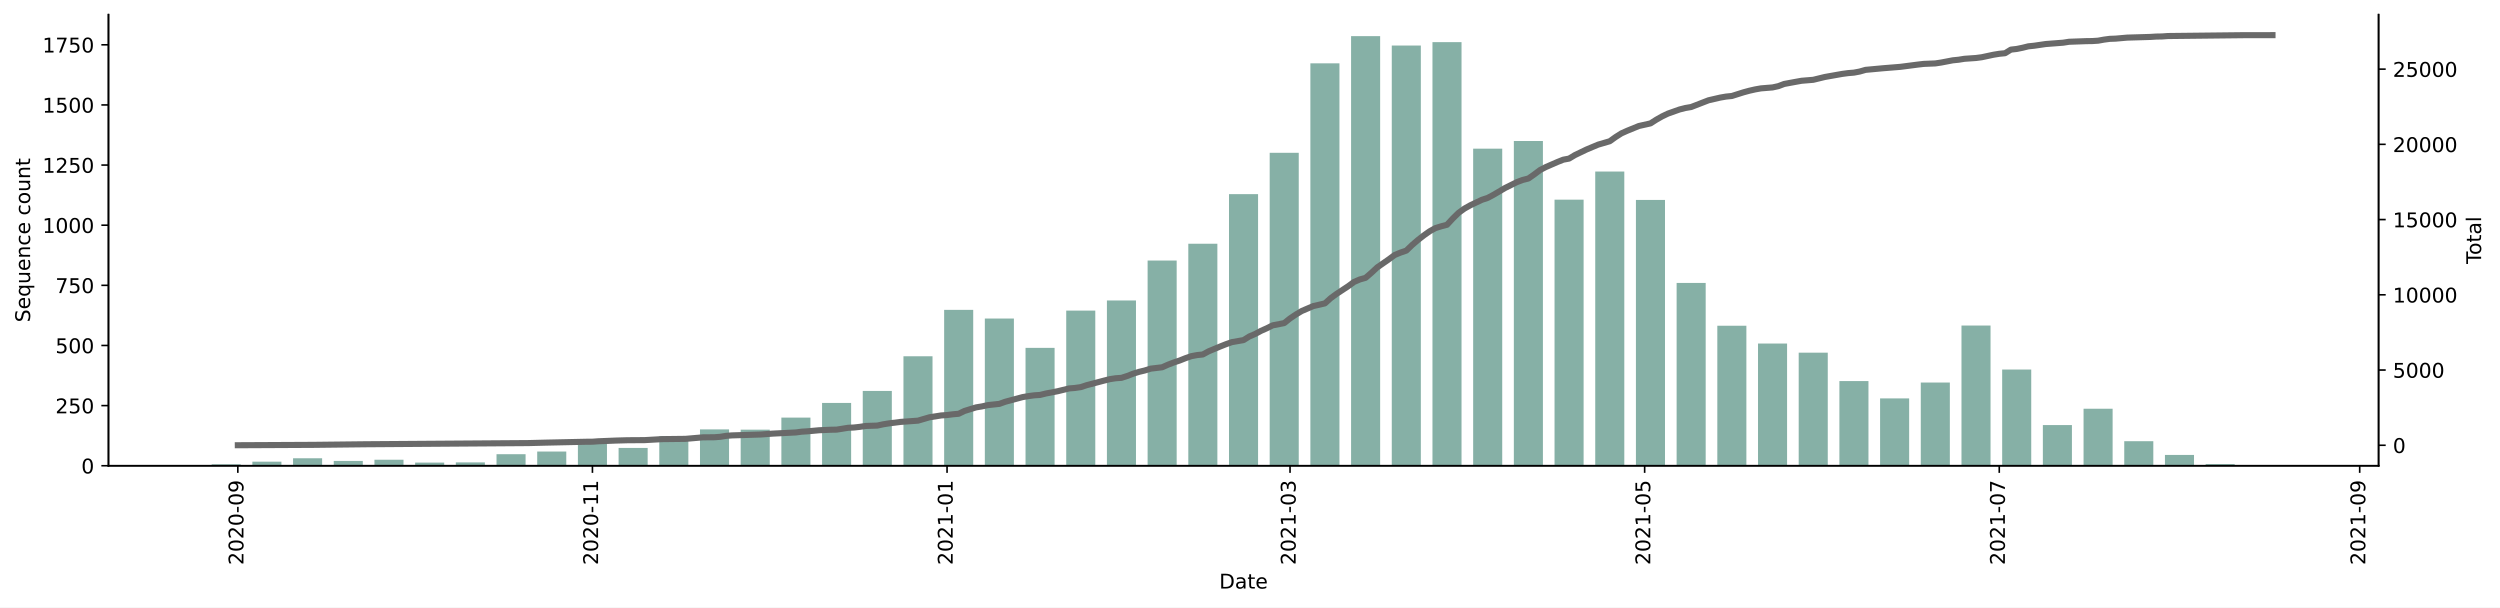
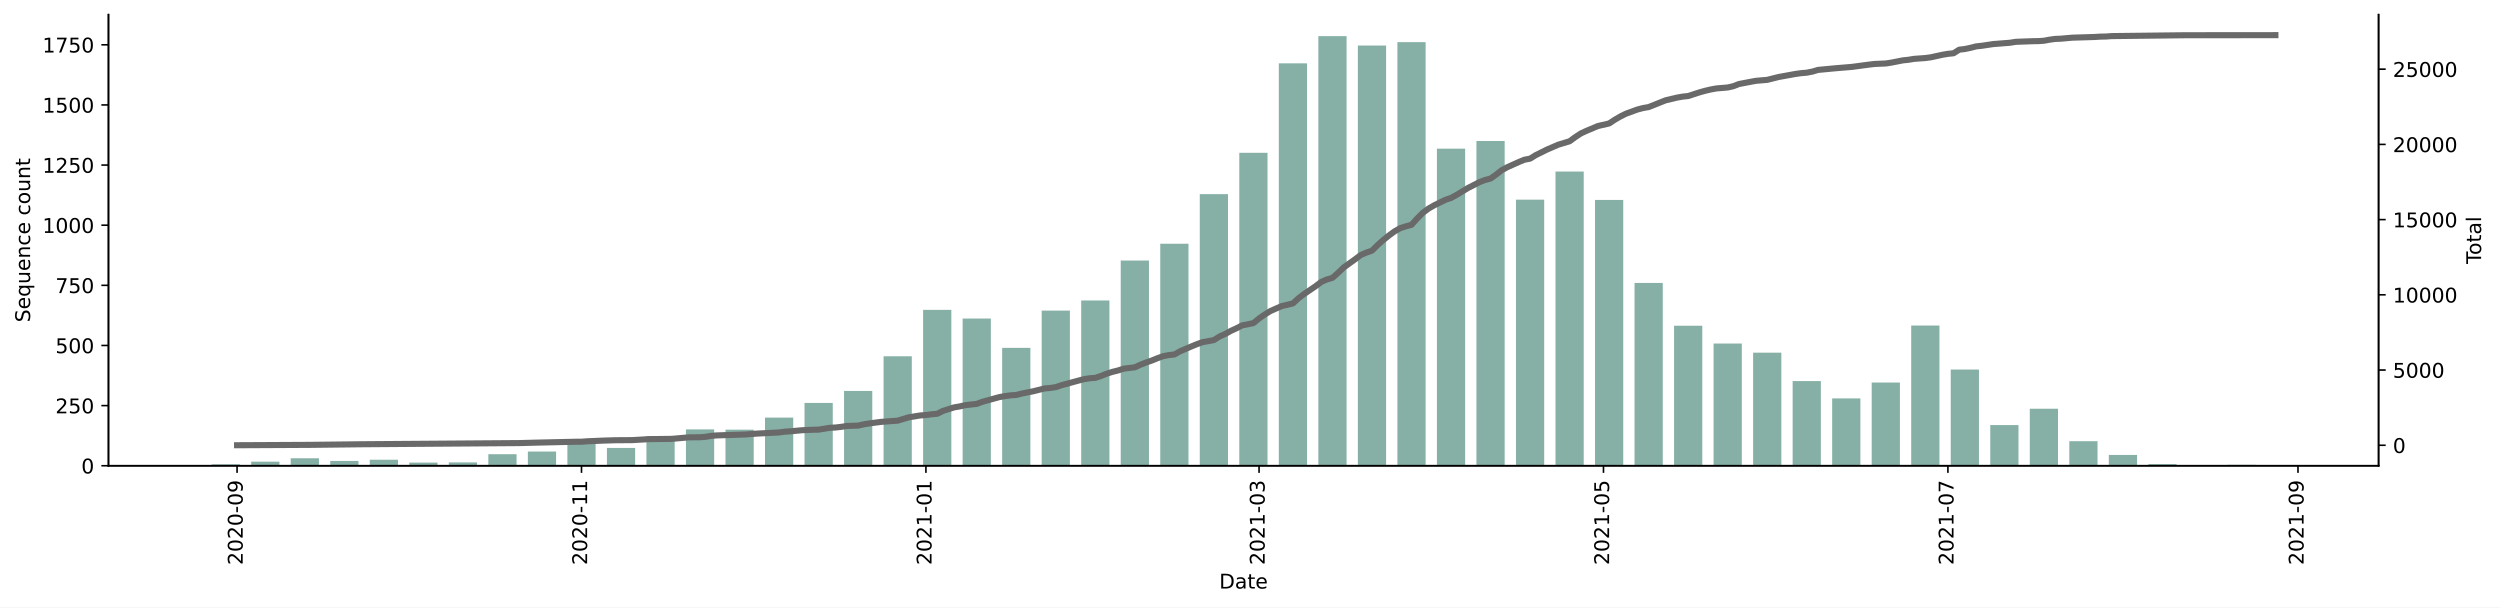
<svg xmlns="http://www.w3.org/2000/svg" xmlns:xlink="http://www.w3.org/1999/xlink" height="298.621pt" version="1.1" viewBox="0 0 1229.019 298.621" width="1229.019pt">
  <defs>
    <style type="text/css">*{stroke-linecap:butt;stroke-linejoin:round;}</style>
  </defs>
  <g id="figure_1">
    <g id="patch_1">
      <path d="M 0 298.621  L 1229.019 298.621  L 1229.019 0  L 0 0  z " style="fill:#ffffff;" />
    </g>
    <g id="axes_1">
      <g id="patch_2">
        <path d="M 53.328 228.96  L 1169.328 228.96  L 1169.328 7.2  L 53.328 7.2  z " style="fill:#ffffff;" />
      </g>
      <g id="patch_3">
-         <path clip-path="url(#p419dd01bd2)" d="M 104.055 228.96  L 118.345 228.96  L 118.345 228.25  L 104.055 228.25  z " style="fill:#86b0a6;" />
+         <path clip-path="url(#p065b564c8e)" d="M 104.055 228.96  L 117.934 228.96  L 117.934 228.25  L 104.055 228.25  z " style="fill:#86b0a6;" />
      </g>
      <g id="patch_4">
-         <path clip-path="url(#p419dd01bd2)" d="M 124.061 228.96  L 138.35 228.96  L 138.35 226.95  L 124.061 226.95  z " style="fill:#86b0a6;" />
+         <path clip-path="url(#p065b564c8e)" d="M 123.486 228.96  L 137.365 228.96  L 137.365 226.95  L 123.486 226.95  z " style="fill:#86b0a6;" />
      </g>
      <g id="patch_5">
-         <path clip-path="url(#p419dd01bd2)" d="M 144.066 228.96  L 158.355 228.96  L 158.355 225.294  L 144.066 225.294  z " style="fill:#86b0a6;" />
+         <path clip-path="url(#p065b564c8e)" d="M 142.916 228.96  L 156.795 228.96  L 156.795 225.294  L 142.916 225.294  z " style="fill:#86b0a6;" />
      </g>
      <g id="patch_6">
-         <path clip-path="url(#p419dd01bd2)" d="M 164.071 228.96  L 178.36 228.96  L 178.36 226.595  L 164.071 226.595  z " style="fill:#86b0a6;" />
+         <path clip-path="url(#p065b564c8e)" d="M 162.347 228.96  L 176.226 228.96  L 176.226 226.595  L 162.347 226.595  z " style="fill:#86b0a6;" />
      </g>
      <g id="patch_7">
-         <path clip-path="url(#p419dd01bd2)" d="M 184.076 228.96  L 198.365 228.96  L 198.365 226.004  L 184.076 226.004  z " style="fill:#86b0a6;" />
+         <path clip-path="url(#p065b564c8e)" d="M 181.777 228.96  L 195.656 228.96  L 195.656 226.004  L 181.777 226.004  z " style="fill:#86b0a6;" />
      </g>
      <g id="patch_8">
-         <path clip-path="url(#p419dd01bd2)" d="M 204.081 228.96  L 218.37 228.96  L 218.37 227.423  L 204.081 227.423  z " style="fill:#86b0a6;" />
+         <path clip-path="url(#p065b564c8e)" d="M 201.207 228.96  L 215.086 228.96  L 215.086 227.423  L 201.207 227.423  z " style="fill:#86b0a6;" />
      </g>
      <g id="patch_9">
-         <path clip-path="url(#p419dd01bd2)" d="M 224.086 228.96  L 238.375 228.96  L 238.375 227.304  L 224.086 227.304  z " style="fill:#86b0a6;" />
+         <path clip-path="url(#p065b564c8e)" d="M 220.638 228.96  L 234.517 228.96  L 234.517 227.304  L 220.638 227.304  z " style="fill:#86b0a6;" />
      </g>
      <g id="patch_10">
-         <path clip-path="url(#p419dd01bd2)" d="M 244.091 228.96  L 258.381 228.96  L 258.381 223.284  L 244.091 223.284  z " style="fill:#86b0a6;" />
+         <path clip-path="url(#p065b564c8e)" d="M 240.068 228.96  L 253.947 228.96  L 253.947 223.284  L 240.068 223.284  z " style="fill:#86b0a6;" />
      </g>
      <g id="patch_11">
-         <path clip-path="url(#p419dd01bd2)" d="M 264.096 228.96  L 278.386 228.96  L 278.386 221.983  L 264.096 221.983  z " style="fill:#86b0a6;" />
+         <path clip-path="url(#p065b564c8e)" d="M 259.499 228.96  L 273.378 228.96  L 273.378 221.983  L 259.499 221.983  z " style="fill:#86b0a6;" />
      </g>
      <g id="patch_12">
-         <path clip-path="url(#p419dd01bd2)" d="M 284.101 228.96  L 298.391 228.96  L 298.391 217.135  L 284.101 217.135  z " style="fill:#86b0a6;" />
+         <path clip-path="url(#p065b564c8e)" d="M 278.929 228.96  L 292.808 228.96  L 292.808 217.135  L 278.929 217.135  z " style="fill:#86b0a6;" />
      </g>
      <g id="patch_13">
-         <path clip-path="url(#p419dd01bd2)" d="M 304.107 228.96  L 318.396 228.96  L 318.396 220.209  L 304.107 220.209  z " style="fill:#86b0a6;" />
+         <path clip-path="url(#p065b564c8e)" d="M 298.36 228.96  L 312.238 228.96  L 312.238 220.209  L 298.36 220.209  z " style="fill:#86b0a6;" />
      </g>
      <g id="patch_14">
-         <path clip-path="url(#p419dd01bd2)" d="M 324.112 228.96  L 338.401 228.96  L 338.401 214.415  L 324.112 214.415  z " style="fill:#86b0a6;" />
+         <path clip-path="url(#p065b564c8e)" d="M 317.79 228.96  L 331.669 228.96  L 331.669 214.415  L 317.79 214.415  z " style="fill:#86b0a6;" />
      </g>
      <g id="patch_15">
-         <path clip-path="url(#p419dd01bd2)" d="M 344.117 228.96  L 358.406 228.96  L 358.406 211.104  L 344.117 211.104  z " style="fill:#86b0a6;" />
+         <path clip-path="url(#p065b564c8e)" d="M 337.22 228.96  L 351.099 228.96  L 351.099 211.104  L 337.22 211.104  z " style="fill:#86b0a6;" />
      </g>
      <g id="patch_16">
-         <path clip-path="url(#p419dd01bd2)" d="M 364.122 228.96  L 378.411 228.96  L 378.411 211.222  L 364.122 211.222  z " style="fill:#86b0a6;" />
+         <path clip-path="url(#p065b564c8e)" d="M 356.651 228.96  L 370.53 228.96  L 370.53 211.222  L 356.651 211.222  z " style="fill:#86b0a6;" />
      </g>
      <g id="patch_17">
-         <path clip-path="url(#p419dd01bd2)" d="M 384.127 228.96  L 398.416 228.96  L 398.416 205.309  L 384.127 205.309  z " style="fill:#86b0a6;" />
+         <path clip-path="url(#p065b564c8e)" d="M 376.081 228.96  L 389.96 228.96  L 389.96 205.309  L 376.081 205.309  z " style="fill:#86b0a6;" />
      </g>
      <g id="patch_18">
-         <path clip-path="url(#p419dd01bd2)" d="M 404.132 228.96  L 418.422 228.96  L 418.422 198.096  L 404.132 198.096  z " style="fill:#86b0a6;" />
+         <path clip-path="url(#p065b564c8e)" d="M 395.512 228.96  L 409.391 228.96  L 409.391 198.096  L 395.512 198.096  z " style="fill:#86b0a6;" />
      </g>
      <g id="patch_19">
-         <path clip-path="url(#p419dd01bd2)" d="M 424.137 228.96  L 438.427 228.96  L 438.427 192.183  L 424.137 192.183  z " style="fill:#86b0a6;" />
+         <path clip-path="url(#p065b564c8e)" d="M 414.942 228.96  L 428.821 228.96  L 428.821 192.183  L 414.942 192.183  z " style="fill:#86b0a6;" />
      </g>
      <g id="patch_20">
-         <path clip-path="url(#p419dd01bd2)" d="M 444.142 228.96  L 458.432 228.96  L 458.432 175.155  L 444.142 175.155  z " style="fill:#86b0a6;" />
+         <path clip-path="url(#p065b564c8e)" d="M 434.373 228.96  L 448.251 228.96  L 448.251 175.155  L 434.373 175.155  z " style="fill:#86b0a6;" />
      </g>
      <g id="patch_21">
-         <path clip-path="url(#p419dd01bd2)" d="M 464.148 228.96  L 478.437 228.96  L 478.437 152.332  L 464.148 152.332  z " style="fill:#86b0a6;" />
+         <path clip-path="url(#p065b564c8e)" d="M 453.803 228.96  L 467.682 228.96  L 467.682 152.332  L 453.803 152.332  z " style="fill:#86b0a6;" />
      </g>
      <g id="patch_22">
-         <path clip-path="url(#p419dd01bd2)" d="M 484.153 228.96  L 498.442 228.96  L 498.442 156.589  L 484.153 156.589  z " style="fill:#86b0a6;" />
+         <path clip-path="url(#p065b564c8e)" d="M 473.233 228.96  L 487.112 228.96  L 487.112 156.589  L 473.233 156.589  z " style="fill:#86b0a6;" />
      </g>
      <g id="patch_23">
-         <path clip-path="url(#p419dd01bd2)" d="M 504.158 228.96  L 518.447 228.96  L 518.447 171.016  L 504.158 171.016  z " style="fill:#86b0a6;" />
+         <path clip-path="url(#p065b564c8e)" d="M 492.664 228.96  L 506.543 228.96  L 506.543 171.016  L 492.664 171.016  z " style="fill:#86b0a6;" />
      </g>
      <g id="patch_24">
-         <path clip-path="url(#p419dd01bd2)" d="M 524.163 228.96  L 538.452 228.96  L 538.452 152.687  L 524.163 152.687  z " style="fill:#86b0a6;" />
+         <path clip-path="url(#p065b564c8e)" d="M 512.094 228.96  L 525.973 228.96  L 525.973 152.687  L 512.094 152.687  z " style="fill:#86b0a6;" />
      </g>
      <g id="patch_25">
-         <path clip-path="url(#p419dd01bd2)" d="M 544.168 228.96  L 558.457 228.96  L 558.457 147.72  L 544.168 147.72  z " style="fill:#86b0a6;" />
+         <path clip-path="url(#p065b564c8e)" d="M 531.525 228.96  L 545.403 228.96  L 545.403 147.72  L 531.525 147.72  z " style="fill:#86b0a6;" />
      </g>
      <g id="patch_26">
-         <path clip-path="url(#p419dd01bd2)" d="M 564.173 228.96  L 578.463 228.96  L 578.463 128.09  L 564.173 128.09  z " style="fill:#86b0a6;" />
+         <path clip-path="url(#p065b564c8e)" d="M 550.955 228.96  L 564.834 228.96  L 564.834 128.09  L 550.955 128.09  z " style="fill:#86b0a6;" />
      </g>
      <g id="patch_27">
-         <path clip-path="url(#p419dd01bd2)" d="M 584.178 228.96  L 598.468 228.96  L 598.468 119.812  L 584.178 119.812  z " style="fill:#86b0a6;" />
+         <path clip-path="url(#p065b564c8e)" d="M 570.385 228.96  L 584.264 228.96  L 584.264 119.812  L 570.385 119.812  z " style="fill:#86b0a6;" />
      </g>
      <g id="patch_28">
-         <path clip-path="url(#p419dd01bd2)" d="M 604.183 228.96  L 618.473 228.96  L 618.473 95.452  L 604.183 95.452  z " style="fill:#86b0a6;" />
+         <path clip-path="url(#p065b564c8e)" d="M 589.816 228.96  L 603.695 228.96  L 603.695 95.452  L 589.816 95.452  z " style="fill:#86b0a6;" />
      </g>
      <g id="patch_29">
-         <path clip-path="url(#p419dd01bd2)" d="M 624.189 228.96  L 638.478 228.96  L 638.478 75.113  L 624.189 75.113  z " style="fill:#86b0a6;" />
+         <path clip-path="url(#p065b564c8e)" d="M 609.246 228.96  L 623.125 228.96  L 623.125 75.113  L 609.246 75.113  z " style="fill:#86b0a6;" />
      </g>
      <g id="patch_30">
-         <path clip-path="url(#p419dd01bd2)" d="M 644.194 228.96  L 658.483 228.96  L 658.483 31.123  L 644.194 31.123  z " style="fill:#86b0a6;" />
+         <path clip-path="url(#p065b564c8e)" d="M 628.677 228.96  L 642.556 228.96  L 642.556 31.123  L 628.677 31.123  z " style="fill:#86b0a6;" />
      </g>
      <g id="patch_31">
-         <path clip-path="url(#p419dd01bd2)" d="M 664.199 228.96  L 678.488 228.96  L 678.488 17.76  L 664.199 17.76  z " style="fill:#86b0a6;" />
+         <path clip-path="url(#p065b564c8e)" d="M 648.107 228.96  L 661.986 228.96  L 661.986 17.76  L 648.107 17.76  z " style="fill:#86b0a6;" />
      </g>
      <g id="patch_32">
-         <path clip-path="url(#p419dd01bd2)" d="M 684.204 228.96  L 698.493 228.96  L 698.493 22.372  L 684.204 22.372  z " style="fill:#86b0a6;" />
+         <path clip-path="url(#p065b564c8e)" d="M 667.538 228.96  L 681.416 228.96  L 681.416 22.372  L 667.538 22.372  z " style="fill:#86b0a6;" />
      </g>
      <g id="patch_33">
-         <path clip-path="url(#p419dd01bd2)" d="M 704.209 228.96  L 718.498 228.96  L 718.498 20.716  L 704.209 20.716  z " style="fill:#86b0a6;" />
+         <path clip-path="url(#p065b564c8e)" d="M 686.968 228.96  L 700.847 228.96  L 700.847 20.716  L 686.968 20.716  z " style="fill:#86b0a6;" />
      </g>
      <g id="patch_34">
-         <path clip-path="url(#p419dd01bd2)" d="M 724.214 228.96  L 738.504 228.96  L 738.504 73.102  L 724.214 73.102  z " style="fill:#86b0a6;" />
+         <path clip-path="url(#p065b564c8e)" d="M 706.398 228.96  L 720.277 228.96  L 720.277 73.102  L 706.398 73.102  z " style="fill:#86b0a6;" />
      </g>
      <g id="patch_35">
-         <path clip-path="url(#p419dd01bd2)" d="M 744.219 228.96  L 758.509 228.96  L 758.509 69.318  L 744.219 69.318  z " style="fill:#86b0a6;" />
+         <path clip-path="url(#p065b564c8e)" d="M 725.829 228.96  L 739.708 228.96  L 739.708 69.318  L 725.829 69.318  z " style="fill:#86b0a6;" />
      </g>
      <g id="patch_36">
-         <path clip-path="url(#p419dd01bd2)" d="M 764.224 228.96  L 778.514 228.96  L 778.514 98.172  L 764.224 98.172  z " style="fill:#86b0a6;" />
+         <path clip-path="url(#p065b564c8e)" d="M 745.259 228.96  L 759.138 228.96  L 759.138 98.172  L 745.259 98.172  z " style="fill:#86b0a6;" />
      </g>
      <g id="patch_37">
-         <path clip-path="url(#p419dd01bd2)" d="M 784.23 228.96  L 798.519 228.96  L 798.519 84.336  L 784.23 84.336  z " style="fill:#86b0a6;" />
+         <path clip-path="url(#p065b564c8e)" d="M 764.69 228.96  L 778.569 228.96  L 778.569 84.336  L 764.69 84.336  z " style="fill:#86b0a6;" />
      </g>
      <g id="patch_38">
-         <path clip-path="url(#p419dd01bd2)" d="M 804.235 228.96  L 818.524 228.96  L 818.524 98.29  L 804.235 98.29  z " style="fill:#86b0a6;" />
+         <path clip-path="url(#p065b564c8e)" d="M 784.12 228.96  L 797.999 228.96  L 797.999 98.29  L 784.12 98.29  z " style="fill:#86b0a6;" />
      </g>
      <g id="patch_39">
-         <path clip-path="url(#p419dd01bd2)" d="M 824.24 228.96  L 838.529 228.96  L 838.529 139.088  L 824.24 139.088  z " style="fill:#86b0a6;" />
+         <path clip-path="url(#p065b564c8e)" d="M 803.55 228.96  L 817.429 228.96  L 817.429 139.088  L 803.55 139.088  z " style="fill:#86b0a6;" />
      </g>
      <g id="patch_40">
-         <path clip-path="url(#p419dd01bd2)" d="M 844.245 228.96  L 858.534 228.96  L 858.534 160.137  L 844.245 160.137  z " style="fill:#86b0a6;" />
+         <path clip-path="url(#p065b564c8e)" d="M 822.981 228.96  L 836.86 228.96  L 836.86 160.137  L 822.981 160.137  z " style="fill:#86b0a6;" />
      </g>
      <g id="patch_41">
-         <path clip-path="url(#p419dd01bd2)" d="M 864.25 228.96  L 878.539 228.96  L 878.539 168.887  L 864.25 168.887  z " style="fill:#86b0a6;" />
+         <path clip-path="url(#p065b564c8e)" d="M 842.411 228.96  L 856.29 228.96  L 856.29 168.887  L 842.411 168.887  z " style="fill:#86b0a6;" />
      </g>
      <g id="patch_42">
-         <path clip-path="url(#p419dd01bd2)" d="M 884.255 228.96  L 898.545 228.96  L 898.545 173.381  L 884.255 173.381  z " style="fill:#86b0a6;" />
+         <path clip-path="url(#p065b564c8e)" d="M 861.842 228.96  L 875.721 228.96  L 875.721 173.381  L 861.842 173.381  z " style="fill:#86b0a6;" />
      </g>
      <g id="patch_43">
-         <path clip-path="url(#p419dd01bd2)" d="M 904.26 228.96  L 918.55 228.96  L 918.55 187.335  L 904.26 187.335  z " style="fill:#86b0a6;" />
+         <path clip-path="url(#p065b564c8e)" d="M 881.272 228.96  L 895.151 228.96  L 895.151 187.335  L 881.272 187.335  z " style="fill:#86b0a6;" />
      </g>
      <g id="patch_44">
-         <path clip-path="url(#p419dd01bd2)" d="M 924.265 228.96  L 938.555 228.96  L 938.555 195.849  L 924.265 195.849  z " style="fill:#86b0a6;" />
+         <path clip-path="url(#p065b564c8e)" d="M 900.703 228.96  L 914.581 228.96  L 914.581 195.849  L 900.703 195.849  z " style="fill:#86b0a6;" />
      </g>
      <g id="patch_45">
-         <path clip-path="url(#p419dd01bd2)" d="M 944.271 228.96  L 958.56 228.96  L 958.56 188.044  L 944.271 188.044  z " style="fill:#86b0a6;" />
+         <path clip-path="url(#p065b564c8e)" d="M 920.133 228.96  L 934.012 228.96  L 934.012 188.044  L 920.133 188.044  z " style="fill:#86b0a6;" />
      </g>
      <g id="patch_46">
-         <path clip-path="url(#p419dd01bd2)" d="M 964.276 228.96  L 978.565 228.96  L 978.565 160.018  L 964.276 160.018  z " style="fill:#86b0a6;" />
+         <path clip-path="url(#p065b564c8e)" d="M 939.563 228.96  L 953.442 228.96  L 953.442 160.018  L 939.563 160.018  z " style="fill:#86b0a6;" />
      </g>
      <g id="patch_47">
-         <path clip-path="url(#p419dd01bd2)" d="M 984.281 228.96  L 998.57 228.96  L 998.57 181.659  L 984.281 181.659  z " style="fill:#86b0a6;" />
+         <path clip-path="url(#p065b564c8e)" d="M 958.994 228.96  L 972.873 228.96  L 972.873 181.659  L 958.994 181.659  z " style="fill:#86b0a6;" />
      </g>
      <g id="patch_48">
-         <path clip-path="url(#p419dd01bd2)" d="M 1004.286 228.96  L 1018.575 228.96  L 1018.575 208.975  L 1004.286 208.975  z " style="fill:#86b0a6;" />
+         <path clip-path="url(#p065b564c8e)" d="M 978.424 228.96  L 992.303 228.96  L 992.303 208.975  L 978.424 208.975  z " style="fill:#86b0a6;" />
      </g>
      <g id="patch_49">
-         <path clip-path="url(#p419dd01bd2)" d="M 1024.291 228.96  L 1038.58 228.96  L 1038.58 200.934  L 1024.291 200.934  z " style="fill:#86b0a6;" />
+         <path clip-path="url(#p065b564c8e)" d="M 997.855 228.96  L 1011.734 228.96  L 1011.734 200.934  L 997.855 200.934  z " style="fill:#86b0a6;" />
      </g>
      <g id="patch_50">
-         <path clip-path="url(#p419dd01bd2)" d="M 1044.296 228.96  L 1058.585 228.96  L 1058.585 216.898  L 1044.296 216.898  z " style="fill:#86b0a6;" />
+         <path clip-path="url(#p065b564c8e)" d="M 1017.285 228.96  L 1031.164 228.96  L 1031.164 216.898  L 1017.285 216.898  z " style="fill:#86b0a6;" />
      </g>
      <g id="patch_51">
-         <path clip-path="url(#p419dd01bd2)" d="M 1064.301 228.96  L 1078.591 228.96  L 1078.591 223.639  L 1064.301 223.639  z " style="fill:#86b0a6;" />
+         <path clip-path="url(#p065b564c8e)" d="M 1036.716 228.96  L 1050.594 228.96  L 1050.594 223.639  L 1036.716 223.639  z " style="fill:#86b0a6;" />
      </g>
      <g id="patch_52">
-         <path clip-path="url(#p419dd01bd2)" d="M 1084.306 228.96  L 1098.596 228.96  L 1098.596 228.132  L 1084.306 228.132  z " style="fill:#86b0a6;" />
+         <path clip-path="url(#p065b564c8e)" d="M 1056.146 228.96  L 1070.025 228.96  L 1070.025 228.132  L 1056.146 228.132  z " style="fill:#86b0a6;" />
      </g>
      <g id="patch_53">
-         <path clip-path="url(#p419dd01bd2)" d="M 1104.311 228.96  L 1118.601 228.96  L 1118.601 228.723  L 1104.311 228.723  z " style="fill:#86b0a6;" />
+         <path clip-path="url(#p065b564c8e)" d="M 1075.576 228.96  L 1089.455 228.96  L 1089.455 228.723  L 1075.576 228.723  z " style="fill:#86b0a6;" />
+       </g>
+       <g id="patch_54">
+         <path clip-path="url(#p065b564c8e)" d="M 1095.007 228.96  L 1108.886 228.96  L 1108.886 228.487  L 1095.007 228.487  z " style="fill:#86b0a6;" />
      </g>
      <g id="matplotlib.axis_1">
        <g id="xtick_1">
          <g id="line2d_1">
            <defs>
-               <path d="M 0 0  L 0 3.5  " id="m63db3e1c79" style="stroke:#000000;stroke-width:0.8;" />
+               <path d="M 0 0  L 0 3.5  " id="m85dca64589" style="stroke:#000000;stroke-width:0.8;" />
            </defs>
            <g>
-               <use style="stroke:#000000;stroke-width:0.8;" x="116.916" xlink:href="#m63db3e1c79" y="228.96" />
+               <use style="stroke:#000000;stroke-width:0.8;" x="116.546" xlink:href="#m85dca64589" y="228.96" />
            </g>
          </g>
          <g id="text_1">
-             <g transform="translate(119.6752 277.7428)rotate(-90)scale(0.1 -0.1)">
+             <g transform="translate(119.3058 277.7428)rotate(-90)scale(0.1 -0.1)">
              <defs>
                <path d="M 1228 531  L 3431 531  L 3431 0  L 469 0  L 469 531  Q 828 903 1448 1529  Q 2069 2156 2228 2338  Q 2531 2678 2651 2914  Q 2772 3150 2772 3378  Q 2772 3750 2511 3984  Q 2250 4219 1831 4219  Q 1534 4219 1204 4116  Q 875 4013 500 3803  L 500 4441  Q 881 4594 1212 4672  Q 1544 4750 1819 4750  Q 2544 4750 2975 4387  Q 3406 4025 3406 3419  Q 3406 3131 3298 2873  Q 3191 2616 2906 2266  Q 2828 2175 2409 1742  Q 1991 1309 1228 531  z " id="DejaVuSans-32" transform="scale(0.015625)" />
                <path d="M 2034 4250  Q 1547 4250 1301 3770  Q 1056 3291 1056 2328  Q 1056 1369 1301 889  Q 1547 409 2034 409  Q 2525 409 2770 889  Q 3016 1369 3016 2328  Q 3016 3291 2770 3770  Q 2525 4250 2034 4250  z M 2034 4750  Q 2819 4750 3233 4129  Q 3647 3509 3647 2328  Q 3647 1150 3233 529  Q 2819 -91 2034 -91  Q 1250 -91 836 529  Q 422 1150 422 2328  Q 422 3509 836 4129  Q 1250 4750 2034 4750  z " id="DejaVuSans-30" transform="scale(0.015625)" />
                <path d="M 313 2009  L 1997 2009  L 1997 1497  L 313 1497  L 313 2009  z " id="DejaVuSans-2d" transform="scale(0.015625)" />
                <path d="M 703 97  L 703 672  Q 941 559 1184 500  Q 1428 441 1663 441  Q 2288 441 2617 861  Q 2947 1281 2994 2138  Q 2813 1869 2534 1725  Q 2256 1581 1919 1581  Q 1219 1581 811 2004  Q 403 2428 403 3163  Q 403 3881 828 4315  Q 1253 4750 1959 4750  Q 2769 4750 3195 4129  Q 3622 3509 3622 2328  Q 3622 1225 3098 567  Q 2575 -91 1691 -91  Q 1453 -91 1209 -44  Q 966 3 703 97  z M 1959 2075  Q 2384 2075 2632 2365  Q 2881 2656 2881 3163  Q 2881 3666 2632 3958  Q 2384 4250 1959 4250  Q 1534 4250 1286 3958  Q 1038 3666 1038 3163  Q 1038 2656 1286 2365  Q 1534 2075 1959 2075  z " id="DejaVuSans-39" transform="scale(0.015625)" />
              </defs>
              <use xlink:href="#DejaVuSans-32" />
              <use x="63.623" xlink:href="#DejaVuSans-30" />
              <use x="127.246" xlink:href="#DejaVuSans-32" />
              <use x="190.869" xlink:href="#DejaVuSans-30" />
              <use x="254.492" xlink:href="#DejaVuSans-2d" />
              <use x="290.576" xlink:href="#DejaVuSans-30" />
              <use x="354.199" xlink:href="#DejaVuSans-39" />
            </g>
          </g>
        </g>
        <g id="xtick_2">
          <g id="line2d_2">
            <g>
-               <use style="stroke:#000000;stroke-width:0.8;" x="291.246" xlink:href="#m63db3e1c79" y="228.96" />
+               <use style="stroke:#000000;stroke-width:0.8;" x="285.869" xlink:href="#m85dca64589" y="228.96" />
            </g>
          </g>
          <g id="text_2">
-             <g transform="translate(294.0056 277.7428)rotate(-90)scale(0.1 -0.1)">
+             <g transform="translate(288.628 277.7428)rotate(-90)scale(0.1 -0.1)">
              <defs>
                <path d="M 794 531  L 1825 531  L 1825 4091  L 703 3866  L 703 4441  L 1819 4666  L 2450 4666  L 2450 531  L 3481 531  L 3481 0  L 794 0  L 794 531  z " id="DejaVuSans-31" transform="scale(0.015625)" />
              </defs>
              <use xlink:href="#DejaVuSans-32" />
              <use x="63.623" xlink:href="#DejaVuSans-30" />
              <use x="127.246" xlink:href="#DejaVuSans-32" />
              <use x="190.869" xlink:href="#DejaVuSans-30" />
              <use x="254.492" xlink:href="#DejaVuSans-2d" />
              <use x="290.576" xlink:href="#DejaVuSans-31" />
              <use x="354.199" xlink:href="#DejaVuSans-31" />
            </g>
          </g>
        </g>
        <g id="xtick_3">
          <g id="line2d_3">
            <g>
-               <use style="stroke:#000000;stroke-width:0.8;" x="465.577" xlink:href="#m63db3e1c79" y="228.96" />
+               <use style="stroke:#000000;stroke-width:0.8;" x="455.191" xlink:href="#m85dca64589" y="228.96" />
            </g>
          </g>
          <g id="text_3">
-             <g transform="translate(468.3359 277.7428)rotate(-90)scale(0.1 -0.1)">
+             <g transform="translate(457.9502 277.7428)rotate(-90)scale(0.1 -0.1)">
              <use xlink:href="#DejaVuSans-32" />
              <use x="63.623" xlink:href="#DejaVuSans-30" />
              <use x="127.246" xlink:href="#DejaVuSans-32" />
              <use x="190.869" xlink:href="#DejaVuSans-31" />
              <use x="254.492" xlink:href="#DejaVuSans-2d" />
              <use x="290.576" xlink:href="#DejaVuSans-30" />
              <use x="354.199" xlink:href="#DejaVuSans-31" />
            </g>
          </g>
        </g>
        <g id="xtick_4">
          <g id="line2d_4">
            <g>
-               <use style="stroke:#000000;stroke-width:0.8;" x="634.191" xlink:href="#m63db3e1c79" y="228.96" />
+               <use style="stroke:#000000;stroke-width:0.8;" x="618.962" xlink:href="#m85dca64589" y="228.96" />
            </g>
          </g>
          <g id="text_4">
-             <g transform="translate(636.9505 277.7428)rotate(-90)scale(0.1 -0.1)">
+             <g transform="translate(621.7209 277.7428)rotate(-90)scale(0.1 -0.1)">
              <defs>
                <path d="M 2597 2516  Q 3050 2419 3304 2112  Q 3559 1806 3559 1356  Q 3559 666 3084 287  Q 2609 -91 1734 -91  Q 1441 -91 1130 -33  Q 819 25 488 141  L 488 750  Q 750 597 1062 519  Q 1375 441 1716 441  Q 2309 441 2620 675  Q 2931 909 2931 1356  Q 2931 1769 2642 2001  Q 2353 2234 1838 2234  L 1294 2234  L 1294 2753  L 1863 2753  Q 2328 2753 2575 2939  Q 2822 3125 2822 3475  Q 2822 3834 2567 4026  Q 2313 4219 1838 4219  Q 1578 4219 1281 4162  Q 984 4106 628 3988  L 628 4550  Q 988 4650 1302 4700  Q 1616 4750 1894 4750  Q 2613 4750 3031 4423  Q 3450 4097 3450 3541  Q 3450 3153 3228 2886  Q 3006 2619 2597 2516  z " id="DejaVuSans-33" transform="scale(0.015625)" />
              </defs>
              <use xlink:href="#DejaVuSans-32" />
              <use x="63.623" xlink:href="#DejaVuSans-30" />
              <use x="127.246" xlink:href="#DejaVuSans-32" />
              <use x="190.869" xlink:href="#DejaVuSans-31" />
              <use x="254.492" xlink:href="#DejaVuSans-2d" />
              <use x="290.576" xlink:href="#DejaVuSans-30" />
              <use x="354.199" xlink:href="#DejaVuSans-33" />
            </g>
          </g>
        </g>
        <g id="xtick_5">
          <g id="line2d_5">
            <g>
-               <use style="stroke:#000000;stroke-width:0.8;" x="808.521" xlink:href="#m63db3e1c79" y="228.96" />
+               <use style="stroke:#000000;stroke-width:0.8;" x="788.284" xlink:href="#m85dca64589" y="228.96" />
            </g>
          </g>
          <g id="text_5">
-             <g transform="translate(811.2808 277.7428)rotate(-90)scale(0.1 -0.1)">
+             <g transform="translate(791.0431 277.7428)rotate(-90)scale(0.1 -0.1)">
              <defs>
                <path d="M 691 4666  L 3169 4666  L 3169 4134  L 1269 4134  L 1269 2991  Q 1406 3038 1543 3061  Q 1681 3084 1819 3084  Q 2600 3084 3056 2656  Q 3513 2228 3513 1497  Q 3513 744 3044 326  Q 2575 -91 1722 -91  Q 1428 -91 1123 -41  Q 819 9 494 109  L 494 744  Q 775 591 1075 516  Q 1375 441 1709 441  Q 2250 441 2565 725  Q 2881 1009 2881 1497  Q 2881 1984 2565 2268  Q 2250 2553 1709 2553  Q 1456 2553 1204 2497  Q 953 2441 691 2322  L 691 4666  z " id="DejaVuSans-35" transform="scale(0.015625)" />
              </defs>
              <use xlink:href="#DejaVuSans-32" />
              <use x="63.623" xlink:href="#DejaVuSans-30" />
              <use x="127.246" xlink:href="#DejaVuSans-32" />
              <use x="190.869" xlink:href="#DejaVuSans-31" />
              <use x="254.492" xlink:href="#DejaVuSans-2d" />
              <use x="290.576" xlink:href="#DejaVuSans-30" />
              <use x="354.199" xlink:href="#DejaVuSans-35" />
            </g>
          </g>
        </g>
        <g id="xtick_6">
          <g id="line2d_6">
            <g>
-               <use style="stroke:#000000;stroke-width:0.8;" x="982.852" xlink:href="#m63db3e1c79" y="228.96" />
+               <use style="stroke:#000000;stroke-width:0.8;" x="957.606" xlink:href="#m85dca64589" y="228.96" />
            </g>
          </g>
          <g id="text_6">
-             <g transform="translate(985.6112 277.7428)rotate(-90)scale(0.1 -0.1)">
+             <g transform="translate(960.3653 277.7428)rotate(-90)scale(0.1 -0.1)">
              <defs>
                <path d="M 525 4666  L 3525 4666  L 3525 4397  L 1831 0  L 1172 0  L 2766 4134  L 525 4134  L 525 4666  z " id="DejaVuSans-37" transform="scale(0.015625)" />
              </defs>
              <use xlink:href="#DejaVuSans-32" />
              <use x="63.623" xlink:href="#DejaVuSans-30" />
              <use x="127.246" xlink:href="#DejaVuSans-32" />
              <use x="190.869" xlink:href="#DejaVuSans-31" />
              <use x="254.492" xlink:href="#DejaVuSans-2d" />
              <use x="290.576" xlink:href="#DejaVuSans-30" />
              <use x="354.199" xlink:href="#DejaVuSans-37" />
            </g>
          </g>
        </g>
        <g id="xtick_7">
          <g id="line2d_7">
            <g>
-               <use style="stroke:#000000;stroke-width:0.8;" x="1160.04" xlink:href="#m63db3e1c79" y="228.96" />
+               <use style="stroke:#000000;stroke-width:0.8;" x="1129.704" xlink:href="#m85dca64589" y="228.96" />
            </g>
          </g>
          <g id="text_7">
-             <g transform="translate(1162.799 277.7428)rotate(-90)scale(0.1 -0.1)">
+             <g transform="translate(1132.463 277.7428)rotate(-90)scale(0.1 -0.1)">
              <use xlink:href="#DejaVuSans-32" />
              <use x="63.623" xlink:href="#DejaVuSans-30" />
              <use x="127.246" xlink:href="#DejaVuSans-32" />
              <use x="190.869" xlink:href="#DejaVuSans-31" />
              <use x="254.492" xlink:href="#DejaVuSans-2d" />
              <use x="290.576" xlink:href="#DejaVuSans-30" />
              <use x="354.199" xlink:href="#DejaVuSans-39" />
            </g>
          </g>
        </g>
        <g id="text_8">
          <g transform="translate(599.3773 289.3413)scale(0.1 -0.1)">
            <defs>
              <path d="M 1259 4147  L 1259 519  L 2022 519  Q 2988 519 3436 956  Q 3884 1394 3884 2338  Q 3884 3275 3436 3711  Q 2988 4147 2022 4147  L 1259 4147  z M 628 4666  L 1925 4666  Q 3281 4666 3915 4102  Q 4550 3538 4550 2338  Q 4550 1131 3912 565  Q 3275 0 1925 0  L 628 0  L 628 4666  z " id="DejaVuSans-44" transform="scale(0.015625)" />
              <path d="M 2194 1759  Q 1497 1759 1228 1600  Q 959 1441 959 1056  Q 959 750 1161 570  Q 1363 391 1709 391  Q 2188 391 2477 730  Q 2766 1069 2766 1631  L 2766 1759  L 2194 1759  z M 3341 1997  L 3341 0  L 2766 0  L 2766 531  Q 2569 213 2275 61  Q 1981 -91 1556 -91  Q 1019 -91 701 211  Q 384 513 384 1019  Q 384 1609 779 1909  Q 1175 2209 1959 2209  L 2766 2209  L 2766 2266  Q 2766 2663 2505 2880  Q 2244 3097 1772 3097  Q 1472 3097 1187 3025  Q 903 2953 641 2809  L 641 3341  Q 956 3463 1253 3523  Q 1550 3584 1831 3584  Q 2591 3584 2966 3190  Q 3341 2797 3341 1997  z " id="DejaVuSans-61" transform="scale(0.015625)" />
              <path d="M 1172 4494  L 1172 3500  L 2356 3500  L 2356 3053  L 1172 3053  L 1172 1153  Q 1172 725 1289 603  Q 1406 481 1766 481  L 2356 481  L 2356 0  L 1766 0  Q 1100 0 847 248  Q 594 497 594 1153  L 594 3053  L 172 3053  L 172 3500  L 594 3500  L 594 4494  L 1172 4494  z " id="DejaVuSans-74" transform="scale(0.015625)" />
              <path d="M 3597 1894  L 3597 1613  L 953 1613  Q 991 1019 1311 708  Q 1631 397 2203 397  Q 2534 397 2845 478  Q 3156 559 3463 722  L 3463 178  Q 3153 47 2828 -22  Q 2503 -91 2169 -91  Q 1331 -91 842 396  Q 353 884 353 1716  Q 353 2575 817 3079  Q 1281 3584 2069 3584  Q 2775 3584 3186 3129  Q 3597 2675 3597 1894  z M 3022 2063  Q 3016 2534 2758 2815  Q 2500 3097 2075 3097  Q 1594 3097 1305 2825  Q 1016 2553 972 2059  L 3022 2063  z " id="DejaVuSans-65" transform="scale(0.015625)" />
            </defs>
            <use xlink:href="#DejaVuSans-44" />
            <use x="77.002" xlink:href="#DejaVuSans-61" />
            <use x="138.281" xlink:href="#DejaVuSans-74" />
            <use x="177.49" xlink:href="#DejaVuSans-65" />
          </g>
        </g>
      </g>
      <g id="matplotlib.axis_2">
        <g id="ytick_1">
          <g id="line2d_8">
            <defs>
-               <path d="M 0 0  L -3.5 0  " id="m2f1c50023a" style="stroke:#000000;stroke-width:0.8;" />
+               <path d="M 0 0  L -3.5 0  " id="mea02ef3a0e" style="stroke:#000000;stroke-width:0.8;" />
            </defs>
            <g>
-               <use style="stroke:#000000;stroke-width:0.8;" x="53.328" xlink:href="#m2f1c50023a" y="228.96" />
+               <use style="stroke:#000000;stroke-width:0.8;" x="53.328" xlink:href="#mea02ef3a0e" y="228.96" />
            </g>
          </g>
          <g id="text_9">
            <g transform="translate(39.96563 232.7592)scale(0.1 -0.1)">
              <use xlink:href="#DejaVuSans-30" />
            </g>
          </g>
        </g>
        <g id="ytick_2">
          <g id="line2d_9">
            <g>
-               <use style="stroke:#000000;stroke-width:0.8;" x="53.328" xlink:href="#m2f1c50023a" y="199.397" />
+               <use style="stroke:#000000;stroke-width:0.8;" x="53.328" xlink:href="#mea02ef3a0e" y="199.397" />
            </g>
          </g>
          <g id="text_10">
            <g transform="translate(27.24063 203.1959)scale(0.1 -0.1)">
              <use xlink:href="#DejaVuSans-32" />
              <use x="63.623" xlink:href="#DejaVuSans-35" />
              <use x="127.246" xlink:href="#DejaVuSans-30" />
            </g>
          </g>
        </g>
        <g id="ytick_3">
          <g id="line2d_10">
            <g>
-               <use style="stroke:#000000;stroke-width:0.8;" x="53.328" xlink:href="#m2f1c50023a" y="169.833" />
+               <use style="stroke:#000000;stroke-width:0.8;" x="53.328" xlink:href="#mea02ef3a0e" y="169.833" />
            </g>
          </g>
          <g id="text_11">
            <g transform="translate(27.24063 173.6327)scale(0.1 -0.1)">
              <use xlink:href="#DejaVuSans-35" />
              <use x="63.623" xlink:href="#DejaVuSans-30" />
              <use x="127.246" xlink:href="#DejaVuSans-30" />
            </g>
          </g>
        </g>
        <g id="ytick_4">
          <g id="line2d_11">
            <g>
-               <use style="stroke:#000000;stroke-width:0.8;" x="53.328" xlink:href="#m2f1c50023a" y="140.27" />
+               <use style="stroke:#000000;stroke-width:0.8;" x="53.328" xlink:href="#mea02ef3a0e" y="140.27" />
            </g>
          </g>
          <g id="text_12">
            <g transform="translate(27.24063 144.0694)scale(0.1 -0.1)">
              <use xlink:href="#DejaVuSans-37" />
              <use x="63.623" xlink:href="#DejaVuSans-35" />
              <use x="127.246" xlink:href="#DejaVuSans-30" />
            </g>
          </g>
        </g>
        <g id="ytick_5">
          <g id="line2d_12">
            <g>
-               <use style="stroke:#000000;stroke-width:0.8;" x="53.328" xlink:href="#m2f1c50023a" y="110.707" />
+               <use style="stroke:#000000;stroke-width:0.8;" x="53.328" xlink:href="#mea02ef3a0e" y="110.707" />
            </g>
          </g>
          <g id="text_13">
            <g transform="translate(20.87813 114.5061)scale(0.1 -0.1)">
              <use xlink:href="#DejaVuSans-31" />
              <use x="63.623" xlink:href="#DejaVuSans-30" />
              <use x="127.246" xlink:href="#DejaVuSans-30" />
              <use x="190.869" xlink:href="#DejaVuSans-30" />
            </g>
          </g>
        </g>
        <g id="ytick_6">
          <g id="line2d_13">
            <g>
-               <use style="stroke:#000000;stroke-width:0.8;" x="53.328" xlink:href="#m2f1c50023a" y="81.144" />
+               <use style="stroke:#000000;stroke-width:0.8;" x="53.328" xlink:href="#mea02ef3a0e" y="81.144" />
            </g>
          </g>
          <g id="text_14">
            <g transform="translate(20.87813 84.94287)scale(0.1 -0.1)">
              <use xlink:href="#DejaVuSans-31" />
              <use x="63.623" xlink:href="#DejaVuSans-32" />
              <use x="127.246" xlink:href="#DejaVuSans-35" />
              <use x="190.869" xlink:href="#DejaVuSans-30" />
            </g>
          </g>
        </g>
        <g id="ytick_7">
          <g id="line2d_14">
            <g>
-               <use style="stroke:#000000;stroke-width:0.8;" x="53.328" xlink:href="#m2f1c50023a" y="51.58" />
+               <use style="stroke:#000000;stroke-width:0.8;" x="53.328" xlink:href="#mea02ef3a0e" y="51.58" />
            </g>
          </g>
          <g id="text_15">
            <g transform="translate(20.87813 55.3796)scale(0.1 -0.1)">
              <use xlink:href="#DejaVuSans-31" />
              <use x="63.623" xlink:href="#DejaVuSans-35" />
              <use x="127.246" xlink:href="#DejaVuSans-30" />
              <use x="190.869" xlink:href="#DejaVuSans-30" />
            </g>
          </g>
        </g>
        <g id="ytick_8">
          <g id="line2d_15">
            <g>
-               <use style="stroke:#000000;stroke-width:0.8;" x="53.328" xlink:href="#m2f1c50023a" y="22.017" />
+               <use style="stroke:#000000;stroke-width:0.8;" x="53.328" xlink:href="#mea02ef3a0e" y="22.017" />
            </g>
          </g>
          <g id="text_16">
            <g transform="translate(20.87813 25.81633)scale(0.1 -0.1)">
              <use xlink:href="#DejaVuSans-31" />
              <use x="63.623" xlink:href="#DejaVuSans-37" />
              <use x="127.246" xlink:href="#DejaVuSans-35" />
              <use x="190.869" xlink:href="#DejaVuSans-30" />
            </g>
          </g>
        </g>
        <g id="text_17">
          <g transform="translate(14.79844 158.4402)rotate(-90)scale(0.1 -0.1)">
            <defs>
              <path d="M 3425 4513  L 3425 3897  Q 3066 4069 2747 4153  Q 2428 4238 2131 4238  Q 1616 4238 1336 4038  Q 1056 3838 1056 3469  Q 1056 3159 1242 3001  Q 1428 2844 1947 2747  L 2328 2669  Q 3034 2534 3370 2195  Q 3706 1856 3706 1288  Q 3706 609 3251 259  Q 2797 -91 1919 -91  Q 1588 -91 1214 -16  Q 841 59 441 206  L 441 856  Q 825 641 1194 531  Q 1563 422 1919 422  Q 2459 422 2753 634  Q 3047 847 3047 1241  Q 3047 1584 2836 1778  Q 2625 1972 2144 2069  L 1759 2144  Q 1053 2284 737 2584  Q 422 2884 422 3419  Q 422 4038 858 4394  Q 1294 4750 2059 4750  Q 2388 4750 2728 4690  Q 3069 4631 3425 4513  z " id="DejaVuSans-53" transform="scale(0.015625)" />
              <path d="M 947 1747  Q 947 1113 1208 752  Q 1469 391 1925 391  Q 2381 391 2643 752  Q 2906 1113 2906 1747  Q 2906 2381 2643 2742  Q 2381 3103 1925 3103  Q 1469 3103 1208 2742  Q 947 2381 947 1747  z M 2906 525  Q 2725 213 2448 61  Q 2172 -91 1784 -91  Q 1150 -91 751 415  Q 353 922 353 1747  Q 353 2572 751 3078  Q 1150 3584 1784 3584  Q 2172 3584 2448 3432  Q 2725 3281 2906 2969  L 2906 3500  L 3481 3500  L 3481 -1331  L 2906 -1331  L 2906 525  z " id="DejaVuSans-71" transform="scale(0.015625)" />
              <path d="M 544 1381  L 544 3500  L 1119 3500  L 1119 1403  Q 1119 906 1312 657  Q 1506 409 1894 409  Q 2359 409 2629 706  Q 2900 1003 2900 1516  L 2900 3500  L 3475 3500  L 3475 0  L 2900 0  L 2900 538  Q 2691 219 2414 64  Q 2138 -91 1772 -91  Q 1169 -91 856 284  Q 544 659 544 1381  z M 1991 3584  L 1991 3584  z " id="DejaVuSans-75" transform="scale(0.015625)" />
              <path d="M 3513 2113  L 3513 0  L 2938 0  L 2938 2094  Q 2938 2591 2744 2837  Q 2550 3084 2163 3084  Q 1697 3084 1428 2787  Q 1159 2491 1159 1978  L 1159 0  L 581 0  L 581 3500  L 1159 3500  L 1159 2956  Q 1366 3272 1645 3428  Q 1925 3584 2291 3584  Q 2894 3584 3203 3211  Q 3513 2838 3513 2113  z " id="DejaVuSans-6e" transform="scale(0.015625)" />
              <path d="M 3122 3366  L 3122 2828  Q 2878 2963 2633 3030  Q 2388 3097 2138 3097  Q 1578 3097 1268 2742  Q 959 2388 959 1747  Q 959 1106 1268 751  Q 1578 397 2138 397  Q 2388 397 2633 464  Q 2878 531 3122 666  L 3122 134  Q 2881 22 2623 -34  Q 2366 -91 2075 -91  Q 1284 -91 818 406  Q 353 903 353 1747  Q 353 2603 823 3093  Q 1294 3584 2113 3584  Q 2378 3584 2631 3529  Q 2884 3475 3122 3366  z " id="DejaVuSans-63" transform="scale(0.015625)" />
              <path id="DejaVuSans-20" transform="scale(0.015625)" />
              <path d="M 1959 3097  Q 1497 3097 1228 2736  Q 959 2375 959 1747  Q 959 1119 1226 758  Q 1494 397 1959 397  Q 2419 397 2687 759  Q 2956 1122 2956 1747  Q 2956 2369 2687 2733  Q 2419 3097 1959 3097  z M 1959 3584  Q 2709 3584 3137 3096  Q 3566 2609 3566 1747  Q 3566 888 3137 398  Q 2709 -91 1959 -91  Q 1206 -91 779 398  Q 353 888 353 1747  Q 353 2609 779 3096  Q 1206 3584 1959 3584  z " id="DejaVuSans-6f" transform="scale(0.015625)" />
            </defs>
            <use xlink:href="#DejaVuSans-53" />
            <use x="63.477" xlink:href="#DejaVuSans-65" />
            <use x="125" xlink:href="#DejaVuSans-71" />
            <use x="188.477" xlink:href="#DejaVuSans-75" />
            <use x="251.855" xlink:href="#DejaVuSans-65" />
            <use x="313.379" xlink:href="#DejaVuSans-6e" />
            <use x="376.758" xlink:href="#DejaVuSans-63" />
            <use x="431.738" xlink:href="#DejaVuSans-65" />
            <use x="493.262" xlink:href="#DejaVuSans-20" />
            <use x="525.049" xlink:href="#DejaVuSans-63" />
            <use x="580.029" xlink:href="#DejaVuSans-6f" />
            <use x="641.211" xlink:href="#DejaVuSans-75" />
            <use x="704.59" xlink:href="#DejaVuSans-6e" />
            <use x="767.969" xlink:href="#DejaVuSans-74" />
          </g>
        </g>
      </g>
-       <g id="patch_54">
+       <g id="patch_55">
        <path d="M 53.328 228.96  L 53.328 7.2  " style="fill:none;stroke:#000000;stroke-linecap:square;stroke-linejoin:miter;stroke-width:0.8;" />
      </g>
-       <g id="patch_55">
+       <g id="patch_56">
        <path d="M 1169.328 228.96  L 1169.328 7.2  " style="fill:none;stroke:#000000;stroke-linecap:square;stroke-linejoin:miter;stroke-width:0.8;" />
      </g>
-       <g id="patch_56">
+       <g id="patch_57">
        <path d="M 53.328 228.96  L 1169.328 228.96  " style="fill:none;stroke:#000000;stroke-linecap:square;stroke-linejoin:miter;stroke-width:0.8;" />
      </g>
    </g>
    <g id="axes_2">
      <g id="matplotlib.axis_3">
        <g id="ytick_9">
          <g id="line2d_16">
            <defs>
-               <path d="M 0 0  L 3.5 0  " id="m163f6136fc" style="stroke:#000000;stroke-width:0.8;" />
+               <path d="M 0 0  L 3.5 0  " id="m0b25272077" style="stroke:#000000;stroke-width:0.8;" />
            </defs>
            <g>
-               <use style="stroke:#000000;stroke-width:0.8;" x="1169.328" xlink:href="#m163f6136fc" y="218.887" />
+               <use style="stroke:#000000;stroke-width:0.8;" x="1169.328" xlink:href="#m0b25272077" y="218.887" />
            </g>
          </g>
          <g id="text_18">
            <g transform="translate(1176.328 222.6866)scale(0.1 -0.1)">
              <use xlink:href="#DejaVuSans-30" />
            </g>
          </g>
        </g>
        <g id="ytick_10">
          <g id="line2d_17">
            <g>
-               <use style="stroke:#000000;stroke-width:0.8;" x="1169.328" xlink:href="#m163f6136fc" y="181.906" />
+               <use style="stroke:#000000;stroke-width:0.8;" x="1169.328" xlink:href="#m0b25272077" y="181.911" />
            </g>
          </g>
          <g id="text_19">
-             <g transform="translate(1176.328 185.7053)scale(0.1 -0.1)">
+             <g transform="translate(1176.328 185.7107)scale(0.1 -0.1)">
              <use xlink:href="#DejaVuSans-35" />
              <use x="63.623" xlink:href="#DejaVuSans-30" />
              <use x="127.246" xlink:href="#DejaVuSans-30" />
              <use x="190.869" xlink:href="#DejaVuSans-30" />
            </g>
          </g>
        </g>
        <g id="ytick_11">
          <g id="line2d_18">
            <g>
-               <use style="stroke:#000000;stroke-width:0.8;" x="1169.328" xlink:href="#m163f6136fc" y="144.925" />
+               <use style="stroke:#000000;stroke-width:0.8;" x="1169.328" xlink:href="#m0b25272077" y="144.936" />
            </g>
          </g>
          <g id="text_20">
-             <g transform="translate(1176.328 148.724)scale(0.1 -0.1)">
+             <g transform="translate(1176.328 148.7348)scale(0.1 -0.1)">
              <use xlink:href="#DejaVuSans-31" />
              <use x="63.623" xlink:href="#DejaVuSans-30" />
              <use x="127.246" xlink:href="#DejaVuSans-30" />
              <use x="190.869" xlink:href="#DejaVuSans-30" />
              <use x="254.492" xlink:href="#DejaVuSans-30" />
            </g>
          </g>
        </g>
        <g id="ytick_12">
          <g id="line2d_19">
            <g>
-               <use style="stroke:#000000;stroke-width:0.8;" x="1169.328" xlink:href="#m163f6136fc" y="107.943" />
+               <use style="stroke:#000000;stroke-width:0.8;" x="1169.328" xlink:href="#m0b25272077" y="107.96" />
            </g>
          </g>
          <g id="text_21">
-             <g transform="translate(1176.328 111.7426)scale(0.1 -0.1)">
+             <g transform="translate(1176.328 111.7589)scale(0.1 -0.1)">
              <use xlink:href="#DejaVuSans-31" />
              <use x="63.623" xlink:href="#DejaVuSans-35" />
              <use x="127.246" xlink:href="#DejaVuSans-30" />
              <use x="190.869" xlink:href="#DejaVuSans-30" />
              <use x="254.492" xlink:href="#DejaVuSans-30" />
            </g>
          </g>
        </g>
        <g id="ytick_13">
          <g id="line2d_20">
            <g>
-               <use style="stroke:#000000;stroke-width:0.8;" x="1169.328" xlink:href="#m163f6136fc" y="70.962" />
+               <use style="stroke:#000000;stroke-width:0.8;" x="1169.328" xlink:href="#m0b25272077" y="70.984" />
            </g>
          </g>
          <g id="text_22">
-             <g transform="translate(1176.328 74.76131)scale(0.1 -0.1)">
+             <g transform="translate(1176.328 74.78302)scale(0.1 -0.1)">
              <use xlink:href="#DejaVuSans-32" />
              <use x="63.623" xlink:href="#DejaVuSans-30" />
              <use x="127.246" xlink:href="#DejaVuSans-30" />
              <use x="190.869" xlink:href="#DejaVuSans-30" />
              <use x="254.492" xlink:href="#DejaVuSans-30" />
            </g>
          </g>
        </g>
        <g id="ytick_14">
          <g id="line2d_21">
            <g>
-               <use style="stroke:#000000;stroke-width:0.8;" x="1169.328" xlink:href="#m163f6136fc" y="33.981" />
+               <use style="stroke:#000000;stroke-width:0.8;" x="1169.328" xlink:href="#m0b25272077" y="34.008" />
            </g>
          </g>
          <g id="text_23">
-             <g transform="translate(1176.328 37.77999)scale(0.1 -0.1)">
+             <g transform="translate(1176.328 37.80712)scale(0.1 -0.1)">
              <use xlink:href="#DejaVuSans-32" />
              <use x="63.623" xlink:href="#DejaVuSans-35" />
              <use x="127.246" xlink:href="#DejaVuSans-30" />
              <use x="190.869" xlink:href="#DejaVuSans-30" />
              <use x="254.492" xlink:href="#DejaVuSans-30" />
            </g>
          </g>
        </g>
        <g id="text_24">
          <g transform="translate(1219.739 129.7566)rotate(-90)scale(0.1 -0.1)">
            <defs>
              <path d="M -19 4666  L 3928 4666  L 3928 4134  L 2272 4134  L 2272 0  L 1638 0  L 1638 4134  L -19 4134  L -19 4666  z " id="DejaVuSans-54" transform="scale(0.015625)" />
              <path d="M 603 4863  L 1178 4863  L 1178 0  L 603 0  L 603 4863  z " id="DejaVuSans-6c" transform="scale(0.015625)" />
            </defs>
            <use xlink:href="#DejaVuSans-54" />
            <use x="44.084" xlink:href="#DejaVuSans-6f" />
            <use x="105.266" xlink:href="#DejaVuSans-74" />
            <use x="144.475" xlink:href="#DejaVuSans-61" />
            <use x="205.754" xlink:href="#DejaVuSans-6c" />
          </g>
        </g>
      </g>
      <g id="line2d_22">
-         <path clip-path="url(#p419dd01bd2)" d="M 116.916 218.88  L 154.068 218.695  L 179.789 218.399  L 259.81 217.822  L 268.383 217.6  L 279.815 217.349  L 288.388 217.164  L 291.246 217.149  L 294.104 216.935  L 302.678 216.587  L 308.393 216.424  L 316.967 216.365  L 322.683 216.04  L 325.541 215.877  L 336.972 215.744  L 345.546 215.004  L 351.262 214.953  L 354.119 214.738  L 356.977 214.265  L 359.835 214.043  L 374.125 213.599  L 379.84 213.17  L 391.272 212.593  L 394.13 212.216  L 396.988 212.038  L 402.703 211.513  L 408.419 211.262  L 411.277 211.21  L 416.993 210.3  L 419.851 210.16  L 422.708 209.842  L 425.566 209.405  L 431.282 209.22  L 434.14 208.599  L 436.998 208.141  L 442.714 207.416  L 451.287 206.795  L 457.003 205.123  L 462.719 204.235  L 465.577 204.036  L 468.434 203.666  L 471.292 203.414  L 474.15 202.031  L 479.866 200.264  L 482.724 199.798  L 485.582 199.162  L 491.297 198.548  L 494.155 197.52  L 502.729 195.219  L 505.587 194.724  L 508.445 194.347  L 511.303 194.154  L 514.16 193.452  L 519.876 192.35  L 525.592 190.959  L 528.45 190.722  L 531.308 190.316  L 534.166 189.376  L 542.739 187.113  L 545.597 186.396  L 548.455 185.952  L 551.313 185.752  L 554.171 184.835  L 557.029 183.718  L 559.886 182.823  L 562.744 182.143  L 565.602 181.24  L 571.318 180.56  L 574.176 179.295  L 577.034 178.193  L 579.892 177.246  L 582.749 176.107  L 585.607 175.109  L 588.465 174.562  L 591.323 174.266  L 594.181 172.705  L 599.897 170.324  L 602.755 169.192  L 605.612 168.193  L 611.328 167.195  L 614.186 165.405  L 617.044 164.185  L 619.902 162.654  L 622.76 161.389  L 625.617 159.954  L 631.333 158.837  L 634.191 156.552  L 637.049 154.629  L 639.907 152.913  L 645.623 150.465  L 651.338 149.155  L 654.196 146.574  L 657.054 144.481  L 662.77 140.716  L 665.628 138.616  L 668.486 137.388  L 671.343 136.582  L 674.201 134.104  L 677.059 131.441  L 682.775 127.477  L 685.633 125.362  L 688.491 124.178  L 691.349 123.202  L 694.206 120.451  L 697.064 117.988  L 699.922 115.754  L 702.78 113.735  L 705.638 112.144  L 708.496 111.257  L 711.354 110.51  L 714.212 107.411  L 717.069 104.608  L 719.927 102.552  L 722.785 100.939  L 728.501 98.232  L 731.359 97.293  L 734.217 95.762  L 739.932 92.404  L 745.648 89.564  L 748.506 88.484  L 751.364 87.759  L 754.222 85.769  L 757.08 83.61  L 759.938 82.13  L 765.653 79.638  L 768.511 78.499  L 771.369 77.966  L 774.227 76.25  L 779.943 73.499  L 785.658 71.103  L 791.374 69.431  L 794.232 67.382  L 797.09 65.563  L 799.948 64.283  L 805.664 61.946  L 811.379 60.666  L 814.237 58.847  L 817.095 57.22  L 819.953 55.852  L 825.669 53.825  L 828.527 53.1  L 831.384 52.612  L 839.958 49.291  L 845.674 47.974  L 848.532 47.479  L 851.39 47.19  L 857.105 45.386  L 859.963 44.609  L 862.821 43.958  L 865.679 43.448  L 871.395 42.982  L 874.253 42.353  L 877.11 41.273  L 882.826 40.216  L 885.684 39.705  L 891.4 39.232  L 897.116 37.842  L 905.689 36.325  L 908.547 35.941  L 911.405 35.704  L 914.263 35.164  L 917.121 34.343  L 925.694 33.552  L 934.268 32.857  L 942.842 31.747  L 945.699 31.414  L 951.415 31.178  L 954.273 30.749  L 959.989 29.654  L 962.847 29.365  L 965.705 28.907  L 971.42 28.508  L 974.278 28.13  L 979.994 26.91  L 982.852 26.444  L 985.71 26.163  L 988.568 24.395  L 991.425 24.07  L 994.283 23.485  L 997.141 22.775  L 999.999 22.48  L 1005.715 21.644  L 1014.288 20.986  L 1017.146 20.534  L 1025.72 20.224  L 1028.578 20.187  L 1031.436 20.002  L 1034.294 19.484  L 1037.151 19.099  L 1040.009 18.996  L 1045.725 18.493  L 1057.157 18.153  L 1060.014 17.975  L 1062.872 17.923  L 1065.73 17.716  L 1102.883 17.295  L 1117.172 17.28  L 1117.172 17.28  " style="fill:none;stroke:#696969;stroke-linecap:square;stroke-width:3;" />
-       </g>
-       <g id="patch_57">
+         <path clip-path="url(#p065b564c8e)" d="M 116.546 218.88  L 152.631 218.695  L 177.613 218.399  L 255.335 217.822  L 263.662 217.601  L 274.766 217.349  L 283.093 217.164  L 285.869 217.15  L 288.644 216.935  L 296.972 216.587  L 302.523 216.425  L 310.851 216.366  L 316.402 216.04  L 319.178 215.878  L 330.281 215.744  L 338.608 215.005  L 344.16 214.953  L 346.936 214.739  L 349.711 214.265  L 352.487 214.044  L 366.366 213.6  L 371.918 213.171  L 383.021 212.594  L 385.796 212.217  L 388.572 212.039  L 394.124 211.514  L 399.675 211.263  L 402.451 211.211  L 408.003 210.302  L 410.778 210.161  L 413.554 209.843  L 416.33 209.407  L 421.882 209.222  L 424.657 208.601  L 427.433 208.142  L 432.985 207.417  L 441.312 206.796  L 446.864 205.125  L 452.415 204.238  L 455.191 204.038  L 457.967 203.668  L 460.742 203.417  L 463.518 202.034  L 469.07 200.266  L 471.845 199.8  L 474.621 199.164  L 480.173 198.551  L 482.949 197.523  L 491.276 195.223  L 494.052 194.727  L 496.827 194.35  L 499.603 194.158  L 502.379 193.455  L 507.931 192.353  L 513.482 190.963  L 516.258 190.727  L 519.034 190.32  L 521.809 189.381  L 530.137 187.118  L 532.913 186.4  L 535.688 185.957  L 538.464 185.757  L 541.24 184.84  L 544.016 183.723  L 546.791 182.828  L 549.567 182.148  L 552.343 181.246  L 557.894 180.566  L 560.67 179.301  L 563.446 178.199  L 566.222 177.253  L 568.998 176.114  L 571.773 175.115  L 574.549 174.568  L 577.325 174.272  L 580.101 172.712  L 585.652 170.331  L 588.428 169.199  L 591.204 168.201  L 596.755 167.202  L 599.531 165.413  L 602.307 164.193  L 605.083 162.662  L 607.858 161.397  L 610.634 159.963  L 616.186 158.846  L 618.962 156.561  L 621.737 154.638  L 624.513 152.922  L 630.065 150.475  L 635.616 149.166  L 638.392 146.585  L 641.168 144.492  L 646.719 140.728  L 649.495 138.628  L 652.271 137.4  L 655.047 136.594  L 657.822 134.116  L 660.598 131.454  L 666.15 127.49  L 668.925 125.375  L 671.701 124.192  L 674.477 123.216  L 677.253 120.465  L 680.029 118.002  L 682.804 115.769  L 685.58 113.75  L 688.356 112.16  L 691.132 111.273  L 693.907 110.526  L 696.683 107.427  L 699.459 104.624  L 702.235 102.569  L 705.011 100.956  L 710.562 98.25  L 713.338 97.311  L 716.114 95.78  L 721.665 92.422  L 727.217 89.583  L 729.992 88.503  L 732.768 87.778  L 735.544 85.789  L 738.32 83.63  L 741.096 82.151  L 746.647 79.658  L 749.423 78.519  L 752.199 77.987  L 754.974 76.271  L 760.526 73.52  L 766.078 71.124  L 771.629 69.453  L 774.405 67.405  L 777.181 65.585  L 779.956 64.306  L 785.508 61.969  L 791.06 60.69  L 793.835 58.87  L 796.611 57.244  L 799.387 55.875  L 804.938 53.849  L 807.714 53.124  L 810.49 52.636  L 818.817 49.316  L 824.369 48  L 827.145 47.504  L 829.92 47.216  L 835.472 45.411  L 838.248 44.635  L 841.023 43.984  L 843.799 43.474  L 849.351 43.008  L 852.127 42.379  L 854.902 41.3  L 860.454 40.242  L 863.23 39.732  L 868.781 39.258  L 874.333 37.868  L 882.66 36.352  L 885.436 35.968  L 888.212 35.731  L 890.987 35.191  L 893.763 34.37  L 902.09 33.579  L 910.418 32.884  L 918.745 31.775  L 921.521 31.442  L 927.072 31.205  L 929.848 30.776  L 935.4 29.682  L 938.176 29.393  L 940.951 28.935  L 946.503 28.535  L 949.279 28.158  L 954.83 26.938  L 957.606 26.472  L 960.382 26.191  L 963.157 24.424  L 965.933 24.098  L 968.709 23.514  L 971.485 22.804  L 974.261 22.508  L 979.812 21.673  L 988.139 21.015  L 990.915 20.563  L 999.243 20.253  L 1002.018 20.216  L 1004.794 20.031  L 1007.57 19.513  L 1010.346 19.129  L 1013.121 19.025  L 1018.673 18.522  L 1029.776 18.182  L 1032.552 18.005  L 1035.328 17.953  L 1038.103 17.746  L 1074.188 17.324  L 1118.601 17.28  L 1118.601 17.28  " style="fill:none;stroke:#696969;stroke-linecap:square;stroke-width:3;" />
+       </g>
+       <g id="patch_58">
        <path d="M 53.328 228.96  L 53.328 7.2  " style="fill:none;stroke:#000000;stroke-linecap:square;stroke-linejoin:miter;stroke-width:0.8;" />
      </g>
-       <g id="patch_58">
+       <g id="patch_59">
        <path d="M 1169.328 228.96  L 1169.328 7.2  " style="fill:none;stroke:#000000;stroke-linecap:square;stroke-linejoin:miter;stroke-width:0.8;" />
      </g>
-       <g id="patch_59">
+       <g id="patch_60">
        <path d="M 53.328 228.96  L 1169.328 228.96  " style="fill:none;stroke:#000000;stroke-linecap:square;stroke-linejoin:miter;stroke-width:0.8;" />
      </g>
    </g>
  </g>
  <defs>
-     <clipPath id="p419dd01bd2">
+     <clipPath id="p065b564c8e">
      <rect height="221.76" width="1116" x="53.328" y="7.2" />
    </clipPath>
  </defs>
</svg>
